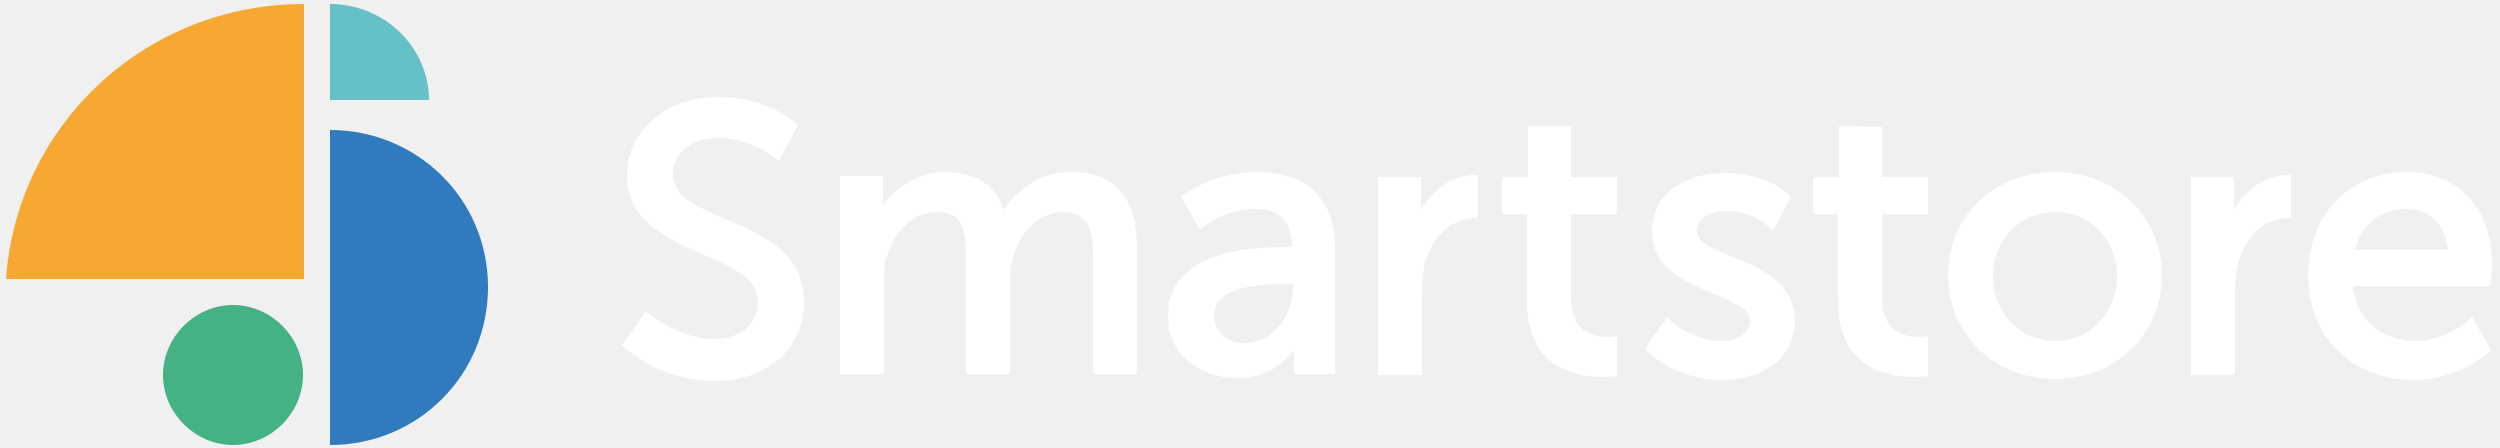
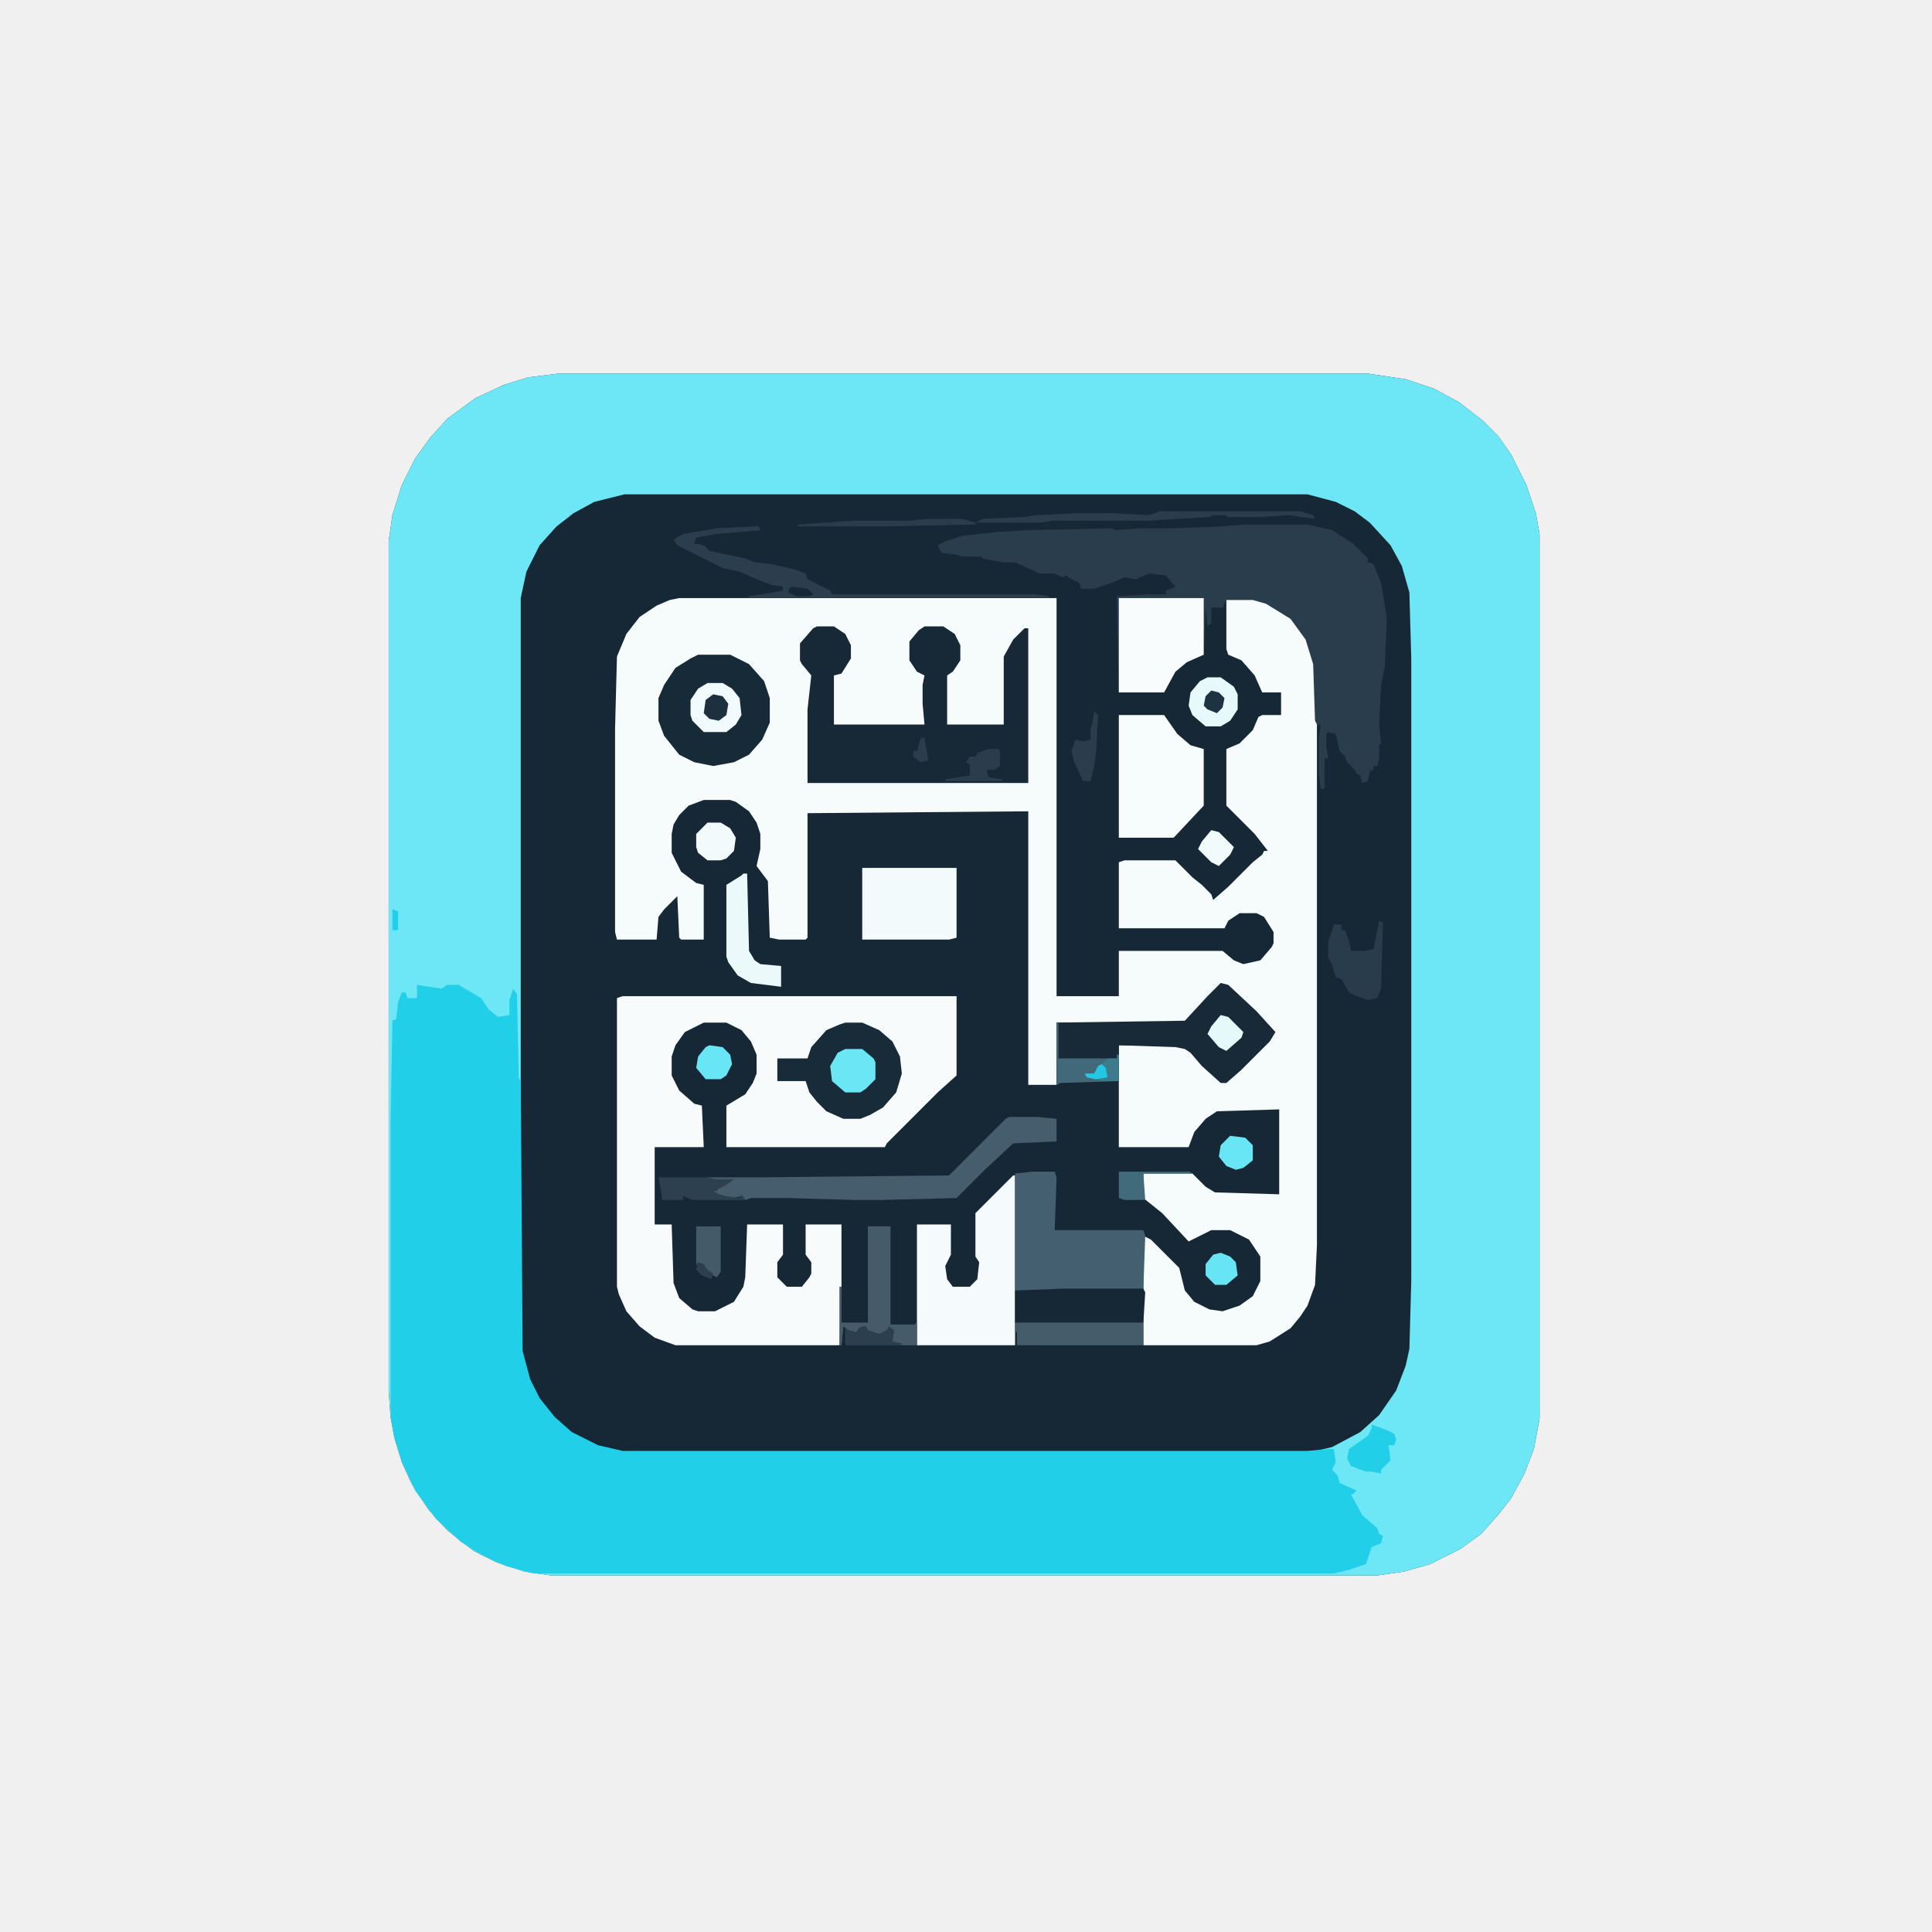
- <svg xmlns="http://www.w3.org/2000/svg" version="1.1" id="Ebene_1" x="0px" y="0px" viewBox="0 0 250 44.8" style="enable-background:new 0 0 250 44.8;" xml:space="preserve">
-   <style type="text/css">
- 	.st0{fill:#F7A833;}
- 	.st1{fill:#307ABE;}
- 	.st2{fill:#44B284;}
- 	.st3{fill:#64C1C7;}
- 	.st4{fill:#FFFFFF;}
- </style>
-   <g>
-     <path class="st0" d="M0.6,27.9h29.8V0.4C14.6,0.4,1.7,12.4,0.6,27.9" />
-   </g>
-   <path class="st1" d="M33,44.5c8.8,0,15.8-7,15.8-15.8S41.7,13,33,13V44.5z" />
-   <path class="st2" d="M30.3,37.5c0,3.8-3.2,7-7,7s-7-3.2-7-7s3.2-7,7-7S30.3,33.7,30.3,37.5" />
-   <path class="st3" d="M33,0.4c5.5,0,9.9,4.4,9.9,9.6H33C33,10.1,33,0.4,33,0.4z" />
-   <path class="st4" d="M125.7,17.2c-4.4,0-7.3,2.3-7.4,2.3l-0.2,0.2L120,23l0.3-0.3c0,0,2.3-1.8,5.1-1.8c2.6,0,3.8,1.2,3.8,3.8h-0.5  c-7.9,0-11.9,2.3-11.9,6.9c0,4.1,3.4,6.2,6.9,6.2c3.1,0,4.8-1.6,5.7-2.8c0,0.1,0,0.1,0,0.2v2.2h4.1V25.1  C133.6,20,130.8,17.2,125.7,17.2z M129.3,28.6c0,3.4-2.4,5.7-4.7,5.7c-2.2,0-3.2-1.4-3.2-2.7c0-2.9,4.2-3.2,7.4-3.2h0.6v0.2  C129.4,28.6,129.3,28.6,129.3,28.6z" />
-   <path class="st4" d="M107.1,17.2c-3.1,0-5.5,1.8-6.7,3.8c-0.9-2.5-2.8-3.8-5.9-3.8c-2.7,0-5,1.6-6.2,3.3v-2.9H84v19.8h4.4v-9.1  c0-0.8,0-1.6,0.2-2.4c0.8-2.9,2.8-4.7,5.1-4.7c2.5,0,2.9,1.7,2.9,4.4v11.8h4.4v-9.1c0-1,0.1-1.8,0.3-2.5c0.6-2.3,2.4-4.6,5-4.6  c2.5,0,3,1.8,3,4.4v11.8h4.4V24.9C113.7,19.8,111.5,17.2,107.1,17.2z" />
-   <path class="st4" d="M240.7,17.2c-5.8,0-9.9,4.3-9.9,10.4c0,6,4.4,10.4,10.5,10.4c4.6,0,7.5-2.7,7.6-2.8l0.2-0.2l-1.9-3.3l-0.3,0.3  c0,0-2.3,2.1-5.4,2.1c-2.6,0-5.8-1.5-6.2-5.5h13.8v-0.3c0-0.3,0.1-1.2,0.1-1.6C249.3,20.9,245.9,17.2,240.7,17.2z M235.5,25  c0.6-2.5,2.5-4.1,5.1-4.1c1.9,0,3.9,1.1,4.2,4.1H235.5z" />
-   <path class="st4" d="M205.5,17.2c-6.1,0-10.7,4.4-10.7,10.3s4.6,10.4,10.7,10.4c6.1,0,10.7-4.5,10.7-10.4  C216.2,21.7,211.6,17.2,205.5,17.2z M205.5,34.1c-3.5,0-6.2-2.8-6.2-6.5c0-3.6,2.7-6.4,6.2-6.4s6.2,2.8,6.2,6.4  C211.7,31.3,209,34.1,205.5,34.1z" />
-   <path class="st4" d="M188.2,12.7l-4.3-0.1v5.1h-2.6v3.7h2.5v8.8c0,2.8,1,7.5,7.7,7.5c0.7,0,1.2-0.1,1.3-0.1v-4h-0.1  c0,0-0.3,0.1-0.8,0.1c-1.7,0-3.7-0.7-3.7-3.9v-8.4h4.6v-3.7h-4.6L188.2,12.7L188.2,12.7z" />
-   <path class="st4" d="M160.8,33.7c-1.7,0-3.7-0.7-3.7-3.9v-8.4h4.6v-3.7h-4.6v-5.1h-4.3v5.1h-2.6v3.7h2.5v8.8c0,2.8,1,7.5,7.7,7.5  c0.8,0,1.3-0.1,1.3-0.1l0,0v-4h-0.2C161.6,33.6,161.3,33.7,160.8,33.7z" />
-   <path class="st4" d="M173.3,25.7c-1.9-0.8-3.6-1.4-3.6-2.6c0-1.4,1.4-2,2.8-2c2.8,0,4.4,1.6,4.4,1.6l0.4,0.4l1.8-3.4l-0.2-0.2  c-0.1-0.1-2.1-2.2-6.4-2.2c-4.3,0-7.3,2.3-7.3,5.8c0,3.8,3.3,5.1,6.2,6.3c1.9,0.8,3.6,1.5,3.6,2.7c0,1.3-1.4,2-2.8,2  c-3.1,0-5.2-2.1-5.2-2.1l-0.3-0.3l-2.2,3.2l0.2,0.2c0,0,2.7,2.9,7.5,2.9c4.3,0,7.3-2.4,7.3-5.9C179.5,28.2,176,26.8,173.3,25.7z" />
-   <path class="st4" d="M142.1,21v-3.3h-4.3v19.8h4.4v-8.2c0-1.3,0.1-2.4,0.4-3.3c0.8-2.6,2.7-4.2,5-4.2l0,0h0.2v-4.3h-0.3  C145.4,17.5,143.3,18.8,142.1,21z" />
-   <path class="st4" d="M223.4,21v-3.3h-4.3v19.8h4.4v-8.2c0-1.3,0.1-2.4,0.4-3.3c0.8-2.6,2.7-4.2,5-4.2l0,0h0.2v-4.3h-0.3  C226.7,17.5,224.6,18.8,223.4,21z" />
-   <path class="st4" d="M72.6,21.9c-2.9-1.2-5.3-2.2-5.3-4.5c0-2.1,1.9-3.6,4.5-3.6c2.9,0,5.3,1.6,6.1,2.3l1.9-3.6  c-0.6-0.6-3.4-2.8-8-2.8c-5.2,0-9.1,3.4-9.1,7.8c0,4.7,4.1,6.4,7.7,8c2.8,1.2,5.4,2.3,5.4,4.7c0,2.5-2.2,3.7-4.3,3.7  c-3.4,0-6.1-2.1-6.9-2.8l-2.4,3.4c0.7,0.7,4,3.6,9.3,3.6c5.2,0,8.9-3.2,8.9-7.9C80.4,25.2,76.2,23.5,72.6,21.9z" />
+ <svg xmlns="http://www.w3.org/2000/svg" version="1.1" viewBox="0 0 1024 1024" width="1280" height="1280">
+   <path transform="translate(296,198)" d="m0 0h429l20 3 15 5 13 7 13 10 8 8 7 10 8 16 5 15 2 11v469l-3 16-5 13-7 13-7 9-9 10-11 8-16 8-14 4-14 2h-438l-14-2-15-5-12-6-14-11-10-11-9-14-5-11-4-13-2-11-1-14v-450l2-14 5-16 7-14 8-11 9-10 15-11 15-7 13-4z" fill="#162836" />
+   <path transform="translate(296,198)" d="m0 0h429l20 3 15 5 13 7 13 10 8 8 7 10 8 16 5 15 2 11v469l-3 16-5 13-7 13-7 9-9 10-11 8-16 8-14 4-14 2h-438l-14-2-15-5-12-6-14-11-10-11-9-14-5-11-4-13-2-11-1-14v-450l2-14 5-16 7-14 8-11 9-10 15-11 15-7 13-4zm35 64-16 4-11 6-9 7-9 10-7 14-3 14v399l4 15 5 10 8 10 7 7 14 8 16 4h363l13-3 15-8 10-9 9-13 5-13 2-9 1-36v-330l-1-35-4-14-6-11-11-12-8-6-10-5-15-4z" fill="#6DE7F5" />
+   <path transform="translate(360,317)" d="m0 0h200v211h33v-24h55l6 5 5 2 9-2 6-7 1-2v-6l-5-8-4-2h-9l-6 4-2 4h-56v-35l3-1h27l9 9 5 4 5 5 1 3 8-7 13-13 5-4 1-2h2l-7-9-15-15v-30l7-3 7-7 3-7 2-1h10v-12h-10l-4-9-7-8-7-3-1-3v-27h14l8 3 12 7 8 10 4 10 1 5 1 30v278l-1 21-4 11-4 6-5 6-11 7-7 2h-60v-58l4 2 15 15 3 12 5 6 8 4 7 1 9-3 7-5 4-8v-13l-6-9-10-5h-10l-12 6-14-15-10-8v-13h26l7 7 5 3 34 1v-45l-33 1-6 4-6 7-3 8h-37v-54h30l6 2 7 6 7 8 6 4 7-7 8-7 10-10 1-3-14-15-11-10-4 1-13 13-5 6h-68v33h-15v-145l-117 1v66l-1 1h-14l-5-1-1-30-6-8 2-9v-8l-2-6-4-6-7-5-3-1h-14l-8 3-5 5-3 5-1 5v10l5 10 8 6 4 1v29h-12l-1-1-1-22-7 7-3 4-1 12h-21l-1-4v-108l1-38 5-12 7-9 9-6 7-3z" fill="#F6FBFC" />
+   <path transform="translate(221,522)" d="m0 0 13 2 3-2h6l12 7 4 6 5 4 6-1v-8l2-6 2 3 1 45h1l1 144 4 15 5 10 8 10 9 8 14 7 13 3h363l11-1h3l1 7-2 4 3 3 1 4 9 4-2 2h-1l6 11 8 7 1 3 2 1-1 4-5 2-3 9-9 3-8 2h-424l-15-4-13-6-11-7-13-12-11-15-7-15-4-13-2-11v-155l1-55 2-1 1-9 2-5h2l1 3h3 2z" fill="#22CFE9" />
+   <path transform="translate(330,528)" d="m0 0h177v42l-10 9-27 27-1 2h-84v-22l10-6 4-6 2-5v-10l-3-7-5-6-8-4h-12l-10 5-5 7-2 6v10l4 8 8 7 4 1 1 22h-26v41h9l1 31 3 8 7 6 3 1h9l10-5 5-8 1-5 1-28h19v16l-3 4v8l5 5h8l4-5 1-2v-6l-3-4v-16h19v33l-1 31h-87l-11-4-8-6-7-8-4-9-1-4v-153z" fill="#F7FBFC" />
+   <path transform="translate(660,278)" d="m0 0h33l13 3 11 7 8 8v2l3 1 4 10 2 12 1 7-1 25-2 10-1 21 1 10-1 1v7l-1 4h-2v2l-2 1-1 5-3 1-1-4-2-1-1-2-4-4-1-3-3-3-2-9-4-1-1 1v7l1 6h-2v16h-2l-1-8v-19l1-7h-2l-1-2-1-30-4-13-8-11-13-8-7-2h-14l-2 4h-6v8l-2 2-1-10-1 25-9 4-6 5-6 11h-24l-1-48v-3l17-1h9v-2l5-2-5-6-9-1-7 3-6-1-7 3-9 3h-7l-1-3-4-2-3-2-2 1-4-2h-8l-13-6h-7l-10-2-1-1h-10l-3-1-8-1-2-4 4-2 9-3 18-2 16-1 45-1 2 1 13-1h19l24-1z" fill="#293D4C" />
+   <path transform="translate(433,332)" d="m0 0h9l6 4 3 6v7l-5 8-4 1v26h48l-1-11v-10l1-5-4-2-4-6v-10l5-6 3-2h10l6 4 3 6v8l-4 6-3 2v26h30v-36l5-9 6-6h2v82h-117v-39l2-18-5-6-1-2v-9l7-8z" fill="#172937" />
+   <path transform="translate(537,623)" d="m0 0h1v90h-52v-64h18v16l-3 6 1 7 3 4h9l4-4 1-9-2-3v-23l17-17z" fill="#F5FBFC" />
+   <path transform="translate(647,521)" d="m0 0 4 1 15 14 10 11-3 5-15 15-8 7h-3l-10-9-6-7-3-2-5-1-30-1v19l-31 1-2 1v-33l68-1 12-13z" fill="#182A38" />
+   <path transform="translate(547,621)" d="m0 0h12l1 3-1 28h47l1 3-1 28-5 1h-63v-62z" fill="#445F6F" />
+   <path transform="translate(370,347)" d="m0 0h17l10 5 8 9 3 9v13l-4 9-7 8-8 4-11 2-10-2-8-4-8-10-3-8v-12l3-7 6-9 8-5z" fill="#172A38" />
+   <path transform="translate(593,379)" d="m0 0h24l7 10 7 6 7 2v30l-15 16-1 1h-29z" fill="#F7FCFC" />
+   <path transform="translate(448,542)" d="m0 0h9l9 4 7 6 4 8 1 9-3 10-7 8-7 4-5 2h-9l-9-4-5-5-4-5-2-6h-15v-12h16l2-6 8-9 7-3z" fill="#182B39" />
+   <path transform="translate(535,592)" d="m0 0h15l10 1v12l-23 1-15 14-15 15-40 1h-14l-35-1h-20l-3 1-2-2-5 1h-8l-2-4h2l1-2 3-1 1-2h-7l-3-2h28l100-1 30-30z" fill="#455D6C" />
+   <path transform="translate(593,317)" d="m0 0h45v30l-9 4-6 5-6 11h-24z" fill="#F8FCFC" />
+   <path transform="translate(457,460)" d="m0 0h50v37l-4 1h-46z" fill="#F2FAFC" />
+   <path transform="translate(563,683)" d="m0 0h43l1 2-1 16-24 1-44-1v-17z" fill="#162836" />
+   <path transform="translate(402,279)" d="m0 0 1 2-24 2-10 2-1 3 5 1 3 3 19 4 5 2 9 1 13 3 5 2 1 3 12 6 1 2h108l7 1v1h-159v-1l13-2 5-1v-2l-6-1-8-3-9-4-9-2-24-12-2-3 5-3 18-3z" fill="#2A3E4D" />
+   <path transform="translate(460,650)" d="m0 0h12v52h13l1-2v13h-8l-6-1 1-7h-2l-3 3-5-1-4-2v-2l-5 1v2l-4-1-3-2-1 10h-1v-31h1v19h14z" fill="#455B6A" />
+   <path transform="translate(538,701)" d="m0 0h68v12h-67v-7h-1z" fill="#455C6B" />
+   <path transform="translate(394,463)" d="m0 0h2l1 41 3 5 3 2 11 1v11l-16-2-7-4-5-7-1-3v-38l8-5z" fill="#EBF9FB" />
+   <path transform="translate(731,488)" d="m0 0 2 1-1 35-2 5-5 1-6-2-4-2-4-7-3-1-2-7-2-3v-9l3-9h4v3h2l2 6 1 5h5 2l5-1z" fill="#283C4B" />
+   <path transform="translate(375,362)" d="m0 0h8l5 3 4 5 1 9-3 5-5 4h-12l-6-6-1-3v-8l4-6z" fill="#F1FAFC" />
+   <path transform="translate(640,359)" d="m0 0h7l7 5 2 4v8l-4 6-5 3h-8l-7-6-2-5 1-7 5-6z" fill="#E8F9FB" />
+   <path transform="translate(448,556)" d="m0 0h9l6 5 1 2v9l-5 5-3 2h-8l-7-6-1-8 4-7z" fill="#6AE6F5" />
+   <path transform="translate(615,271)" d="m0 0h74l7 2 1 2-14-2-14 1h-18l-2-1h-6l-2 1-33 2h-50l-6 1h-35l4-2 22-1 6-1 24-1h16l20 1z" fill="#293D4C" />
+   <path transform="translate(560,542)" d="m0 0h1v19h31l1-2v14l-31 1-2 1z" fill="#41697A" />
+   <path transform="translate(727,755)" d="m0 0 8 3 4 2 1 3-1 3h-3l1 8-5 5v2l-5-1h-3l-8-3-2-4 1-5 10-7 2-4z" fill="#22CFE9" />
+   <path transform="translate(349,624)" d="m0 0h26l4 1h10l-4 3-4 2-3 1 3 2 4 1 7 1 1-2 2 3h-28l-5-2v2h-11l-1-7z" fill="#2C404F" />
+   <path transform="translate(375,436)" d="m0 0h7l5 3 3 5-1 7-4 4-3 1h-7l-5-4-1-3v-7l5-5z" fill="#F2FAFC" />
+   <path transform="translate(369,650)" d="m0 0h13v24l-2 3-4-2-6-6-1 2z" fill="#445A69" />
+   <path transform="translate(376,554)" d="m0 0 7 1 4 4 1 5-3 6-3 2h-8l-5-6 1-6 4-5z" fill="#69E6F5" />
+   <path transform="translate(652,602)" d="m0 0 8 1 4 4v8l-5 4-4 1-5-2-4-5 1-6z" fill="#69E6F5" />
+   <path transform="translate(524,397)" d="m0 0h5l1 1v8l-3 2h-4l1 4 7 1v1h-30v-1l13-2v-4-2l-2-1 2-3h3l1-2z" fill="#293D4C" />
+   <path transform="translate(647,664)" d="m0 0 5 2 3 3 1 7-6 5h-6l-5-5v-6l4-5z" fill="#67E5F4" />
+   <path transform="translate(593,621)" d="m0 0h38v1h-25l1 14h-11l-3-1z" fill="#416B7B" />
+   <path transform="translate(580,377)" d="m0 0 2 2-1 19-1 8-2 8h-4l-5-11-1-5 2-6 4 1 4-1v-5l1-4z" fill="#293D4C" />
+   <path transform="translate(647,538)" d="m0 0 4 1 8 8-1 3-8 7-4-2-6-7 2-4z" fill="#E5F8FA" />
+   <path transform="translate(642,440)" d="m0 0 4 1 8 8-2 4-6 6-4-2-7-7 2-4z" fill="#F2FBFC" />
+   <path transform="translate(453,703)" d="m0 0h6l1 2 6 2 4-2 1-2 3 2-1 6 5 1v1h-30v-9l5 1z" fill="#2B3F4E" />
+   <path transform="translate(491,275)" d="m0 0h19l7 2v1l-50 1h-44v-1l29-2h30z" fill="#293D4C" />
+   <path transform="translate(378,368)" d="m0 0 5 1 3 4-1 6-4 3-5-1-3-3 1-7z" fill="#1C303E" />
+   <path transform="translate(592,559)" d="m0 0h1v14h-9l-5-1-4-2 3-1 2-1 7-7h5z" fill="#3C7A8C" />
+   <path transform="translate(642,366)" d="m0 0 4 1 3 3-1 5-3 3-5-2-2-2 1-5z" fill="#1E3341" />
+   <path transform="translate(445,682)" d="m0 0h1v19l13 1-4 2-1 2-4-1-3-2-1 10h-1z" fill="#465C6B" />
+   <path transform="translate(488,391)" d="m0 0h2l2 12-4 1-4-3v-3h2z" fill="#293D4C" />
+   <path transform="translate(402,279)" d="m0 0 1 2-24 2-5 1-3-2 11-2z" fill="#293D4C" />
+   <path transform="translate(420,311)" d="m0 0 8 1 3 3-2 1h-7l-4-2v-2z" fill="#162836" />
+   <path transform="translate(584,564)" d="m0 0 2 2 1 5-6 1-5-1-1-2h5l2-4z" fill="#23C9E2" />
+   <path transform="translate(370,669)" d="m0 0 3 1 2 3 3 2-1 3-5-2-3-3z" fill="#2C404F" />
+   <path transform="translate(208,482)" d="m0 0 3 1v10h-3z" fill="#22CFE9" />
</svg>
